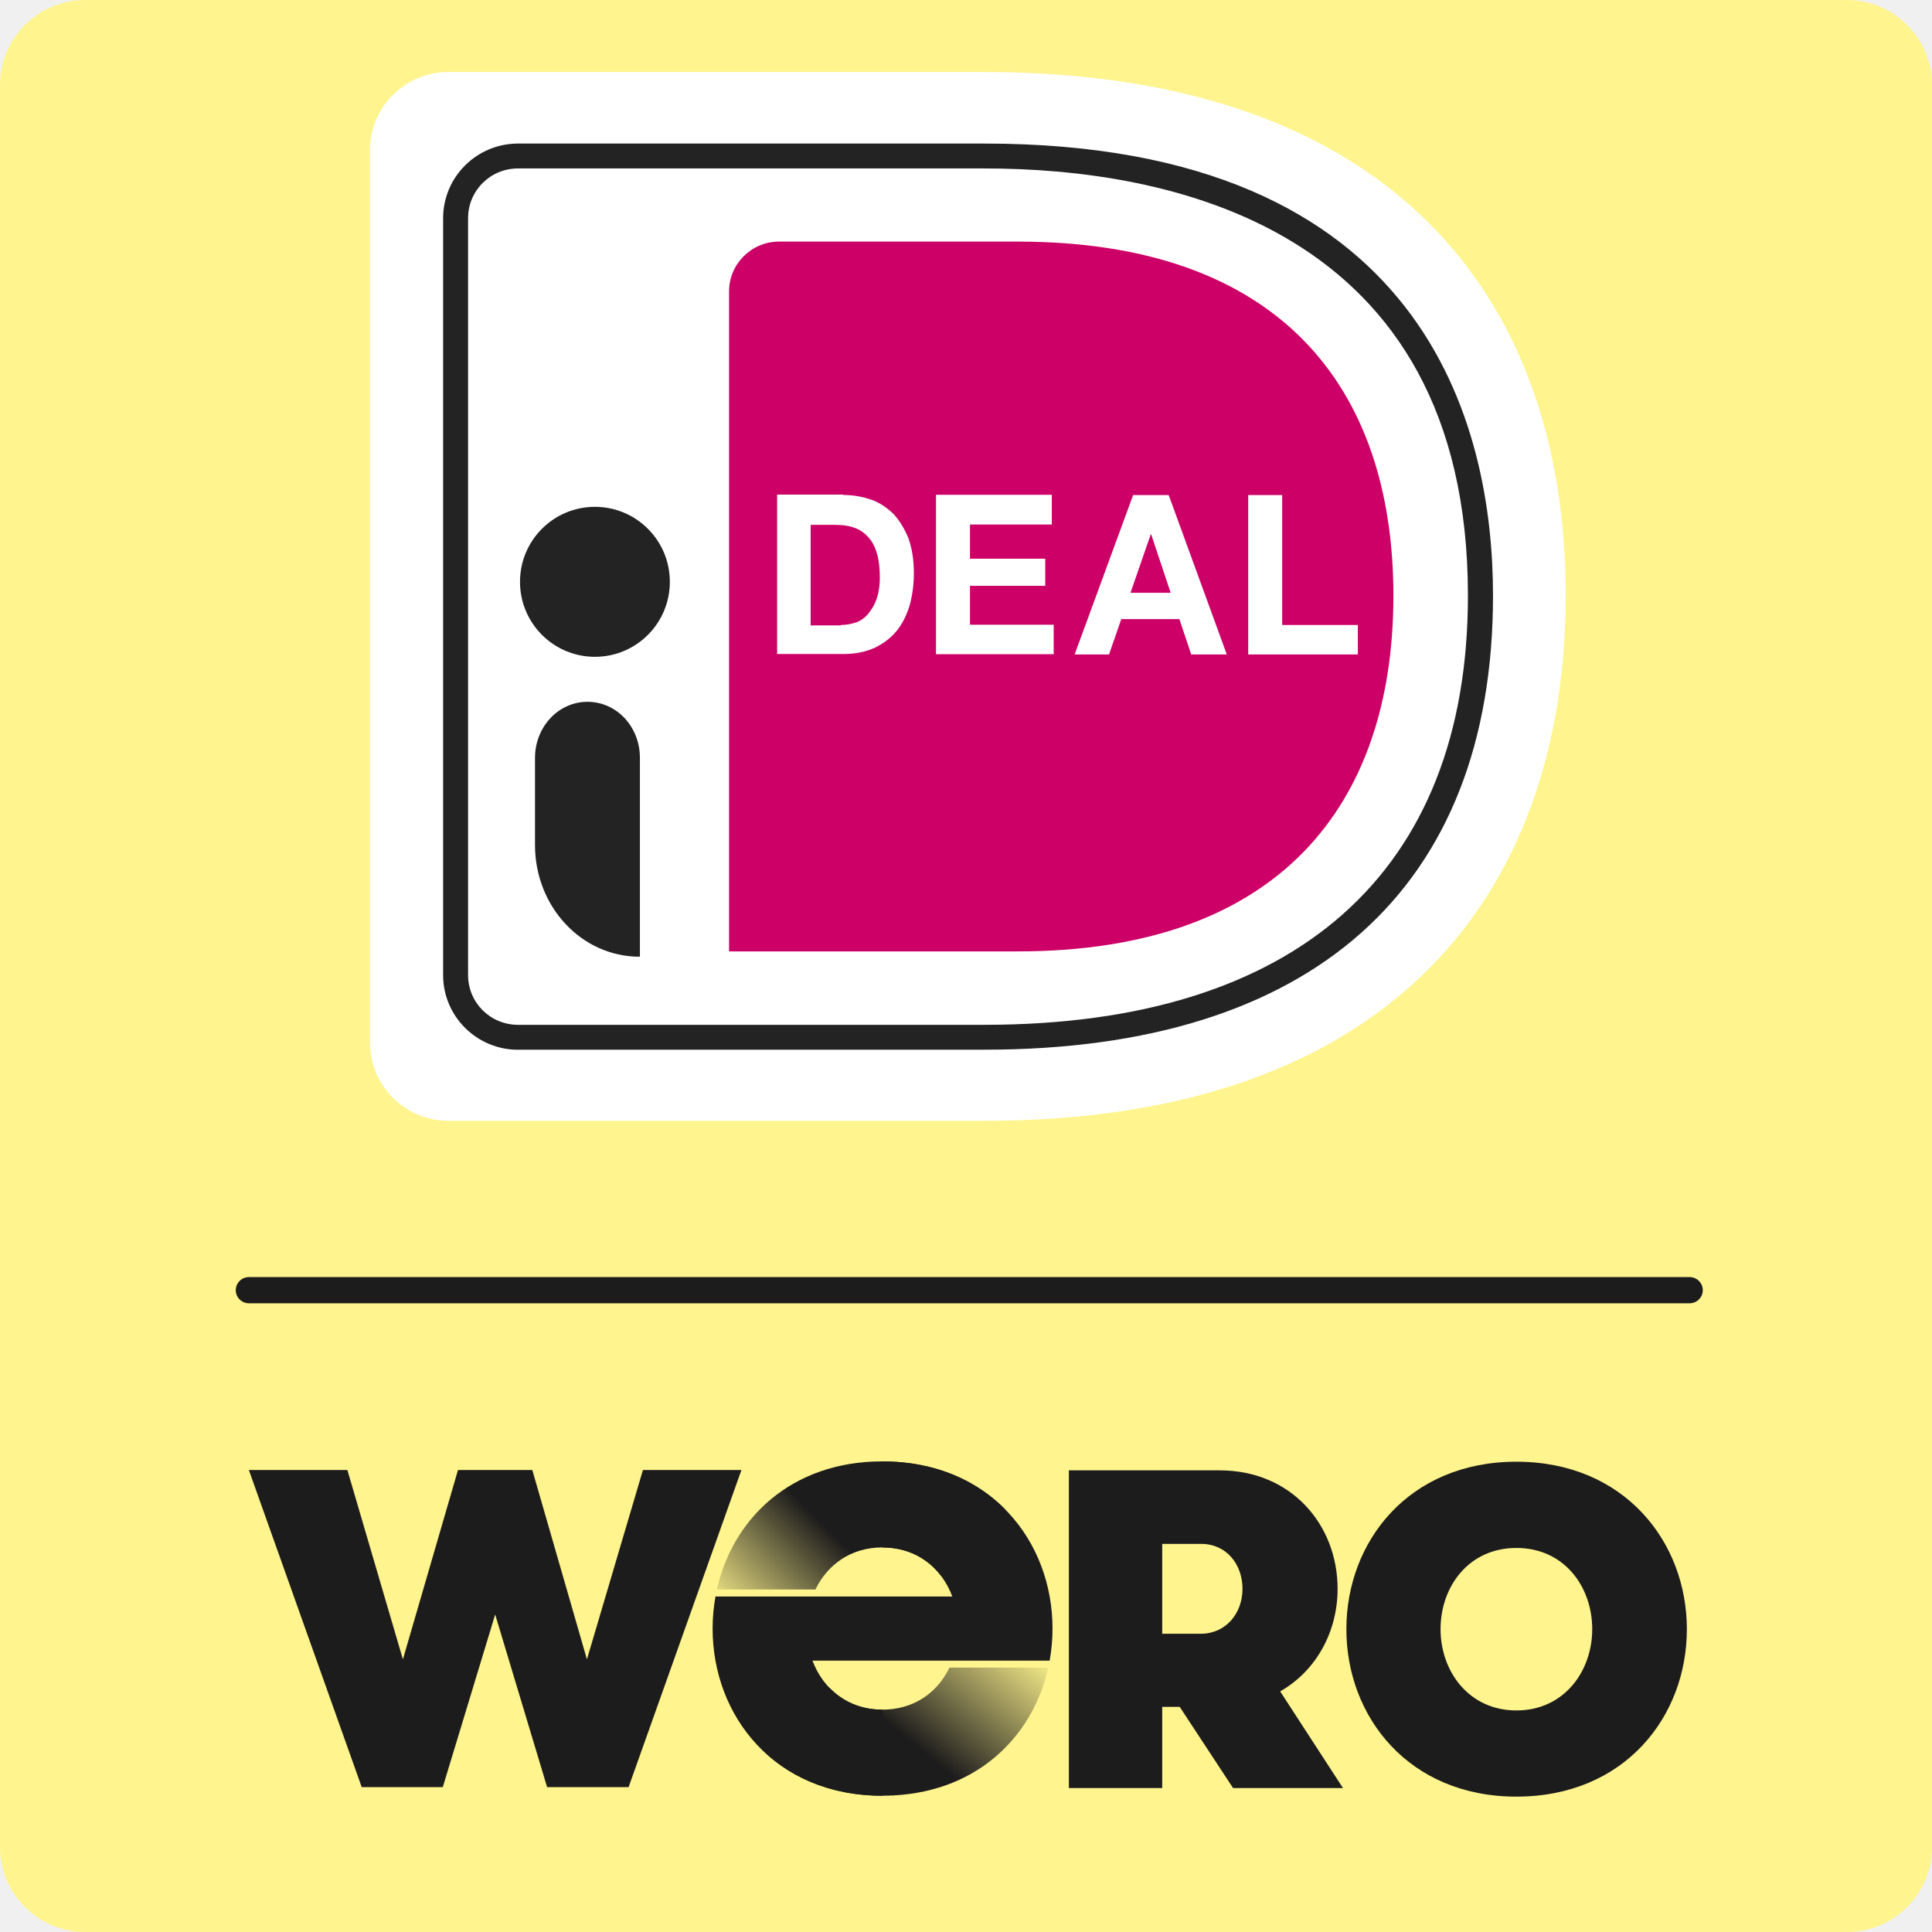
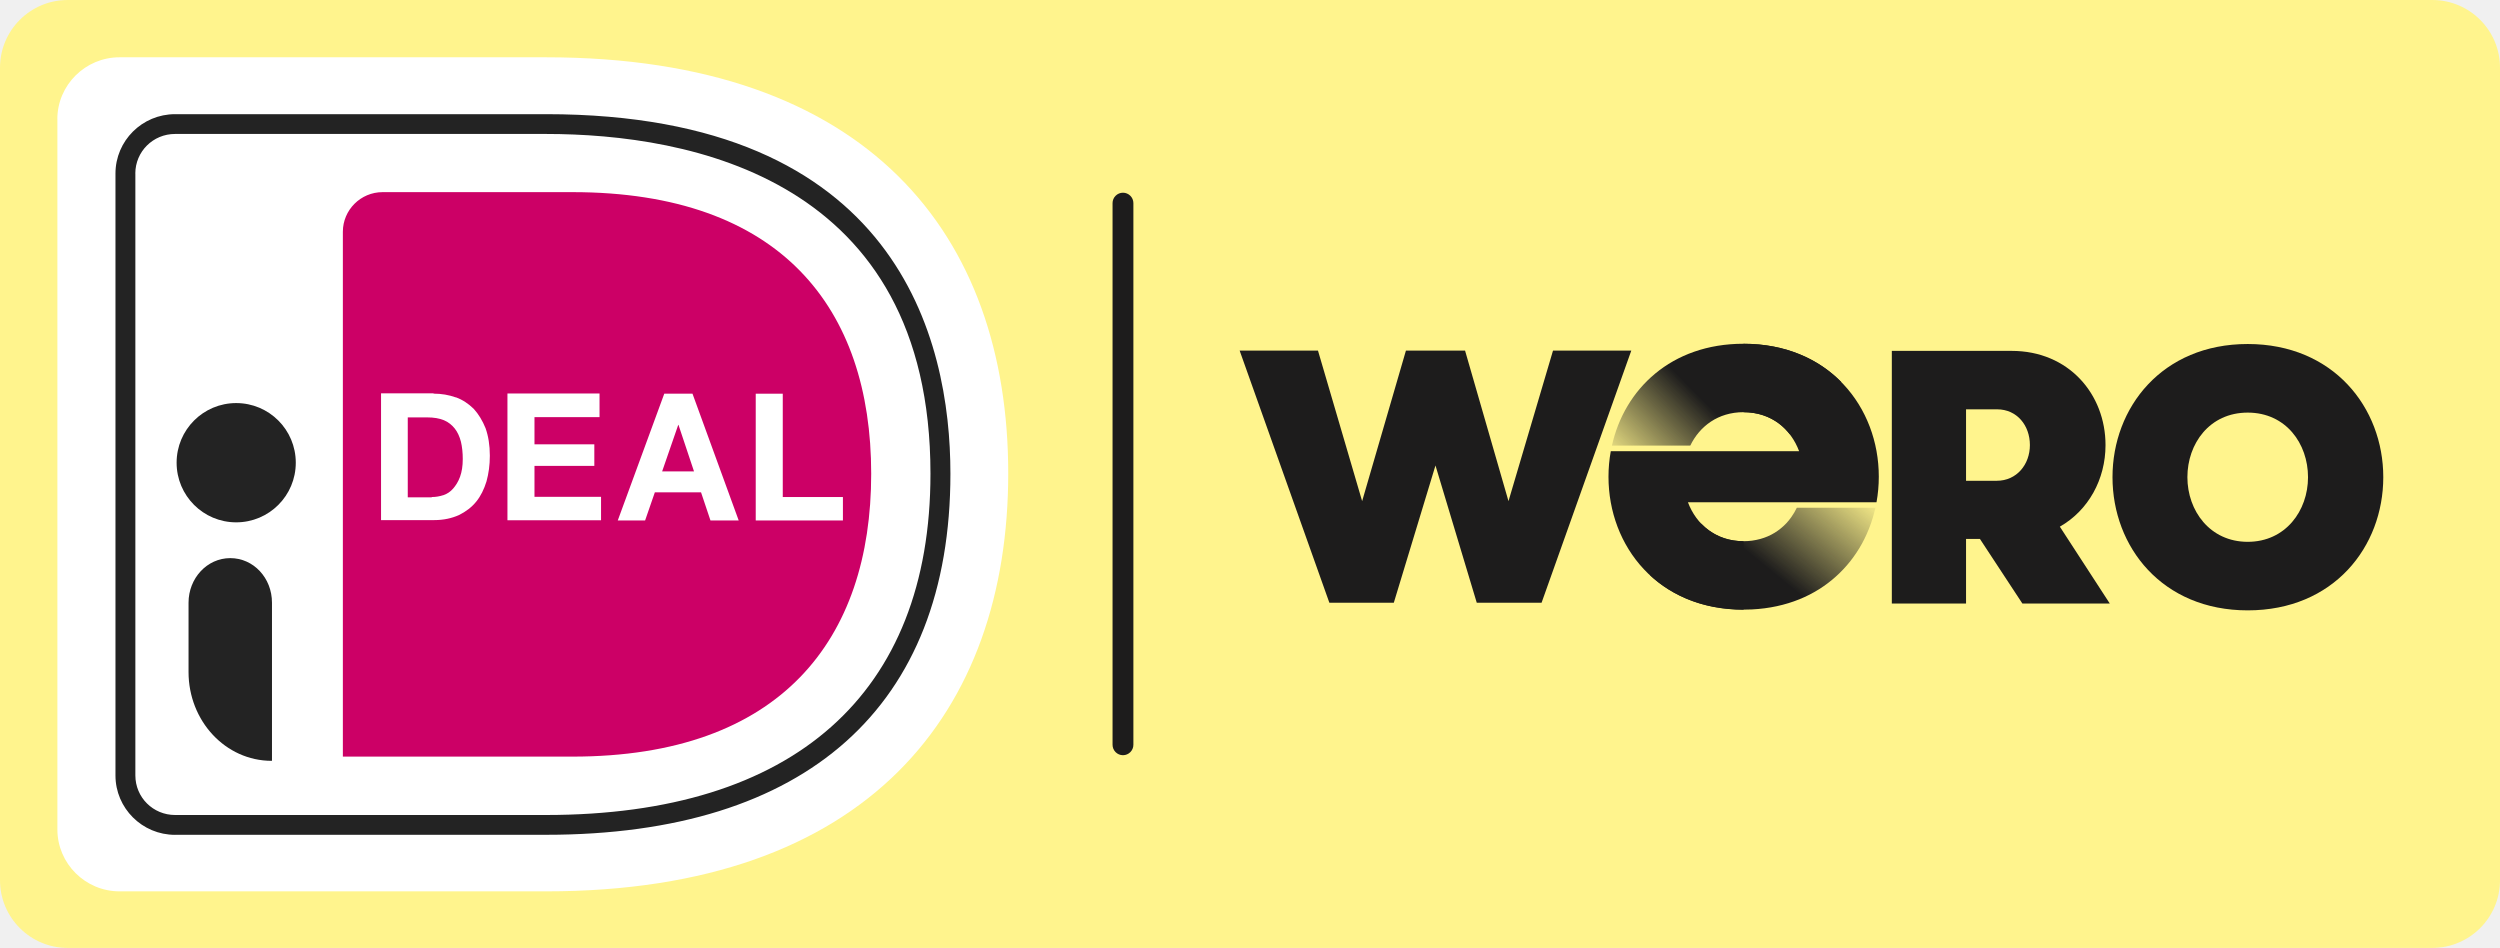
- <svg xmlns="http://www.w3.org/2000/svg" id="Layer_1" data-name="Layer 1" viewBox="0 0 295 295">
+ <svg xmlns="http://www.w3.org/2000/svg" id="Layer_1" data-name="Layer 1" viewBox="0 0 480 182">
  <defs>
    <style>
      .cls-1 {
        fill: url(#linear-gradient);
      }

      .cls-1, .cls-2, .cls-3, .cls-4, .cls-5, .cls-6, .cls-7, .cls-8, .cls-9 {
        stroke-width: 0px;
      }

      .cls-2, .cls-3 {
        fill-rule: evenodd;
      }

      .cls-2, .cls-6 {
        fill: #232323;
      }

      .cls-3, .cls-8 {
        fill: #fff;
      }

      .cls-4 {
        fill: url(#linear-gradient-2);
      }

      .cls-5 {
        fill: #1d1c1c;
      }

      .cls-7 {
        fill: #c06;
      }

      .cls-9 {
        fill: #fff48d;
      }
    </style>
-     <linearGradient id="linear-gradient" x1="152.7" y1="50.16" x2="130.19" y2="22.59" gradientTransform="translate(0 296) scale(1 -1)" gradientUnits="userSpaceOnUse">
+     <linearGradient id="linear-gradient" x1="352.72" y1="95.3" x2="330.2" y2="67.73" gradientTransform="translate(0 184) scale(1 -1)" gradientUnits="userSpaceOnUse">
      <stop offset=".02" stop-color="#1d1c1c" stop-opacity="0" />
      <stop offset=".68" stop-color="#1d1c1c" />
    </linearGradient>
-     <linearGradient id="linear-gradient-2" x1="113.43" y1="44.31" x2="136.51" y2="67.12" gradientTransform="translate(0 296) scale(1 -1)" gradientUnits="userSpaceOnUse">
+     <linearGradient id="linear-gradient-2" x1="313.44" y1="89.45" x2="336.52" y2="112.26" gradientTransform="translate(0 184) scale(1 -1)" gradientUnits="userSpaceOnUse">
      <stop offset=".02" stop-color="#1d1c1c" stop-opacity="0" />
      <stop offset=".68" stop-color="#1d1c1c" />
    </linearGradient>
  </defs>
-   <rect class="cls-9" width="295" height="295" rx="13" ry="13" />
+   <rect class="cls-9" x="0" width="480" height="182" rx="13" ry="13" />
  <g>
-     <path class="cls-8" d="M56.51,22.87v136.4c0,6.53,5.37,11.87,11.93,11.87h81.89c61.91,0,88.74-34.49,88.74-80.25S212.23,11,150.32,11h-81.89c-6.56,0-11.93,5.34-11.93,11.87Z" />
-     <path class="cls-7" d="M111.32,44.48v100.79h44.07c40.02,0,57.37-22.5,57.37-54.31s-17.36-54.07-57.37-54.07h-36.44c-4.23,0-7.63,3.44-7.63,7.6Z" />
-     <path class="cls-2" d="M79.11,160.28h71.21c50.04,0,77.65-24.63,77.65-69.33,0-25.76-10.08-69.03-77.65-69.03h-71.21c-6.32,0-11.45,5.1-11.45,11.4v115.57c0,6.29,5.13,11.4,11.45,11.4ZM71.47,33.32c0-4.21,3.4-7.6,7.63-7.6h71.21c27.55,0,73.83,8.49,73.83,65.23,0,42.26-26.24,65.53-73.83,65.53h-71.21c-4.23,0-7.63-3.38-7.63-7.6V33.32Z" />
-     <path class="cls-3" d="M133.01,76.3c-1.34-.48-2.74-.72-4.26-.72v-.06h-10.09v24.34h10.21c1.81,0,3.38-.36,4.72-.96,1.34-.66,2.45-1.5,3.33-2.58.88-1.08,1.52-2.4,1.98-3.9.41-1.5.64-3.12.64-4.92,0-2.04-.29-3.78-.82-5.28-.58-1.44-1.34-2.7-2.27-3.72-.99-.96-2.1-1.74-3.44-2.22ZM130.61,95.07c-.76.24-1.46.36-2.22.36v.06h-4.61v-15.35h3.73c1.28,0,2.33.18,3.21.54.88.36,1.57.96,2.1,1.62.53.66.93,1.56,1.17,2.52.23.96.35,2.1.35,3.3,0,1.38-.18,2.46-.52,3.42-.35.96-.82,1.68-1.34,2.28-.53.6-1.17,1.02-1.87,1.26Z" />
-     <path class="cls-8" d="M160.6,75.59v4.5h-12.49v5.22h11.49v4.14h-11.49v5.94h12.78v4.5h-17.97v-24.34h17.68v.06Z" />
-     <path class="cls-3" d="M187.32,99.93l-8.87-24.34h-5.43l-8.93,24.34h5.25l1.87-5.4h8.87l1.81,5.4h5.43ZM175.77,81.58l2.98,8.93h-6.13l3.09-8.93h.06Z" />
-     <path class="cls-8" d="M195.78,75.58v19.85h11.55v4.5h-16.74v-24.34h5.19Z" />
-     <path class="cls-6" d="M90.84,100.29c6.32,0,11.44-5.12,11.44-11.45s-5.12-11.45-11.44-11.45-11.44,5.12-11.44,11.45,5.12,11.45,11.44,11.45Z" />
-     <path class="cls-6" d="M97.65,146.08c-8.86,0-15.96-7.65-15.96-17.05v-13.31c0-4.7,3.55-8.56,8.01-8.56s8.01,3.8,8.01,8.56v30.36h-.06Z" />
+     <path class="cls-8" d="M11.02,22.87v136.4c0,6.53,5.37,11.87,11.93,11.87h81.89c61.91,0,88.74-34.49,88.74-80.25S166.74,11,104.83,11H22.94c-6.56,0-11.93,5.34-11.93,11.87Z" />
+     <path class="cls-7" d="M65.83,44.48v100.79h44.07c40.02,0,57.37-22.5,57.37-54.31s-17.36-54.07-57.37-54.07h-36.44c-4.23,0-7.63,3.44-7.63,7.6Z" />
+     <path class="cls-2" d="M33.62,160.28h71.21c50.04,0,77.65-24.63,77.65-69.33,0-25.76-10.08-69.03-77.65-69.03H33.62c-6.32,0-11.45,5.1-11.45,11.4v115.57c0,6.29,5.13,11.4,11.45,11.4ZM25.98,33.32c0-4.21,3.4-7.6,7.63-7.6h71.21c27.55,0,73.83,8.49,73.83,65.23,0,42.26-26.24,65.53-73.83,65.53H33.62c-4.23,0-7.63-3.38-7.63-7.6V33.32Z" />
+     <path class="cls-3" d="M87.51,76.3c-1.34-.48-2.74-.72-4.26-.72v-.06h-10.09v24.34h10.21c1.81,0,3.38-.36,4.73-.96,1.34-.66,2.45-1.5,3.33-2.58.88-1.08,1.52-2.4,1.98-3.9.41-1.5.64-3.12.64-4.92,0-2.04-.29-3.78-.82-5.28-.58-1.44-1.34-2.7-2.27-3.72-.99-.96-2.1-1.74-3.44-2.22ZM85.12,95.07c-.76.24-1.46.36-2.22.36v.06h-4.61v-15.35h3.73c1.28,0,2.33.18,3.21.54.88.36,1.58.96,2.1,1.62.52.66.93,1.56,1.17,2.52.23.96.35,2.1.35,3.3,0,1.38-.18,2.46-.52,3.42-.35.96-.82,1.68-1.34,2.28-.52.6-1.17,1.02-1.87,1.26Z" />
+     <path class="cls-8" d="M115.11,75.59v4.5h-12.49v5.22h11.49v4.14h-11.49v5.94h12.78v4.5h-17.97v-24.34h17.68v.06Z" />
+     <path class="cls-3" d="M141.83,99.93l-8.87-24.34h-5.42l-8.93,24.34h5.25l1.87-5.4h8.87l1.81,5.4h5.43ZM130.27,81.58l2.98,8.93h-6.12l3.09-8.93h.06Z" />
+     <path class="cls-8" d="M150.29,75.58v19.85h11.55v4.5h-16.74v-24.34h5.19Z" />
+     <path class="cls-6" d="M45.35,100.29c6.32,0,11.44-5.12,11.44-11.45s-5.12-11.45-11.44-11.45-11.44,5.12-11.44,11.45,5.12,11.45,11.44,11.45Z" />
+     <path class="cls-6" d="M52.16,146.08c-8.86,0-15.96-7.65-15.96-17.05v-13.31c0-4.7,3.55-8.56,8.01-8.56s8.01,3.8,8.01,8.56v30.36h-.06Z" />
  </g>
-   <path class="cls-5" d="M258,199H38c-1.1,0-2-.9-2-2s.9-2,2-2h220c1.1,0,2,.9,2,2s-.9,2-2,2Z" />
  <g>
-     <path class="cls-5" d="M205.58,248.76c0-13.38,9.52-25.57,25.96-25.57s26.03,12.2,26.03,25.57-9.52,25.57-26.03,25.57c-16.44,0-25.96-12.2-25.96-25.57ZM243.12,248.76c0-6.45-4.25-12.4-11.58-12.4s-11.58,5.96-11.58,12.4,4.32,12.41,11.58,12.41,11.58-5.96,11.58-12.41Z" />
-     <path class="cls-5" d="M195.47,258.26c5.48-3.12,8.77-9.08,8.77-15.66,0-9.77-7.06-18.09-18.02-18.09h-23.01v48.51h14.25v-12.4h2.67l8.15,12.4h16.78l-9.59-14.76ZM183.35,249.46h-5.89v-13.72h5.96c3.84,0,6.3,3.12,6.3,6.86s-2.54,6.86-6.37,6.86Z" />
-     <path class="cls-5" d="M98.17,224.46l-8.55,28.91-8.34-28.91h-11.35l-8.41,28.91-8.48-28.91h-15.04l17.23,48.42h12.38l8-26.36,7.93,26.36h12.44l17.23-48.42h-15.04Z" />
-     <path class="cls-5" d="M134.77,261.05h-.04c-5.33,0-9.07-3.22-10.67-7.48h36.21c.29-1.6.44-3.24.44-4.9,0-13.34-9.49-25.51-25.95-25.52v13.14c5.36.01,9.06,3.23,10.65,7.48h-36.16c-.29,1.6-.44,3.24-.44,4.9,0,13.35,9.5,25.53,25.91,25.53h.04v-13.15Z" />
-     <path class="cls-1" d="M134.73,274.19c.56,0,1.1-.02,1.65-.04,3.33-.17,6.36-.85,9.06-1.94,2.7-1.1,5.07-2.6,7.08-4.42,2.01-1.82,3.68-3.95,4.97-6.3,1.17-2.13,2.03-4.45,2.57-6.86h-15.09c-.31.64-.67,1.26-1.08,1.83-.56.79-1.22,1.5-1.97,2.11-.75.62-1.59,1.14-2.51,1.54-.93.4-1.93.68-3.02.83-.53.07-1.08.11-1.65.11-3.4,0-6.14-1.31-8.1-3.36l-9.81,9.92c4.36,4.03,10.41,6.57,17.91,6.57Z" />
-     <path class="cls-4" d="M134.73,223.14c-13.92,0-22.87,8.76-25.26,19.56h15.04c1.8-3.72,5.34-6.42,10.22-6.42,3.89,0,6.91,1.68,8.88,4.22l9.9-10.01c-4.42-4.48-10.78-7.35-18.77-7.35Z" />
+     <path class="cls-5" d="M405.6,91.62c0-13.38,9.52-25.57,25.96-25.57s26.03,12.2,26.03,25.57-9.52,25.57-26.03,25.57c-16.44,0-25.96-12.2-25.96-25.57ZM443.14,91.62c0-6.45-4.25-12.4-11.58-12.4s-11.58,5.96-11.58,12.4,4.32,12.41,11.58,12.41,11.58-5.96,11.58-12.41Z" />
+     <path class="cls-5" d="M395.49,101.12c5.48-3.12,8.77-9.08,8.77-15.66,0-9.77-7.06-18.09-18.02-18.09h-23.01v48.51h14.25v-12.4h2.67l8.15,12.4h16.78l-9.59-14.76ZM383.37,92.31h-5.89v-13.72h5.96c3.84,0,6.3,3.12,6.3,6.86s-2.54,6.86-6.37,6.86Z" />
+     <path class="cls-5" d="M298.18,67.31l-8.55,28.91-8.34-28.91h-11.35l-8.41,28.91-8.48-28.91h-15.04l17.23,48.42h12.37l8-26.36,7.93,26.36h12.44l17.23-48.42h-15.04Z" />
+     <path class="cls-5" d="M334.78,103.91h-.03c-5.33,0-9.07-3.22-10.67-7.48h36.21c.29-1.6.44-3.24.44-4.9,0-13.34-9.49-25.51-25.95-25.52v13.14c5.36.01,9.06,3.23,10.65,7.48h-36.16c-.29,1.6-.44,3.24-.44,4.9,0,13.35,9.5,25.53,25.91,25.53h.03v-13.15Z" />
+     <path class="cls-1" d="M334.75,117.05c.56,0,1.11-.02,1.65-.04,3.33-.17,6.36-.85,9.06-1.94,2.7-1.09,5.07-2.6,7.08-4.42,2.02-1.82,3.68-3.95,4.97-6.3,1.17-2.14,2.03-4.45,2.57-6.86h-15.09c-.31.64-.67,1.26-1.08,1.83-.56.79-1.22,1.5-1.97,2.11-.75.62-1.59,1.14-2.51,1.54-.92.4-1.93.68-3.02.83-.53.07-1.08.11-1.65.11-3.39,0-6.14-1.31-8.11-3.36l-9.81,9.92c4.36,4.03,10.41,6.57,17.91,6.57Z" />
+     <path class="cls-4" d="M334.75,66c-13.92,0-22.87,8.76-25.26,19.56h15.04c1.8-3.72,5.34-6.42,10.22-6.42,3.89,0,6.91,1.68,8.88,4.22l9.9-10.01c-4.42-4.48-10.78-7.35-18.77-7.35Z" />
  </g>
+   <path class="cls-5" d="M215.61,145c-1.1,0-2-.9-2-2V39c0-1.1.9-2,2-2s2,.9,2,2v104c0,1.1-.9,2-2,2Z" />
</svg>
